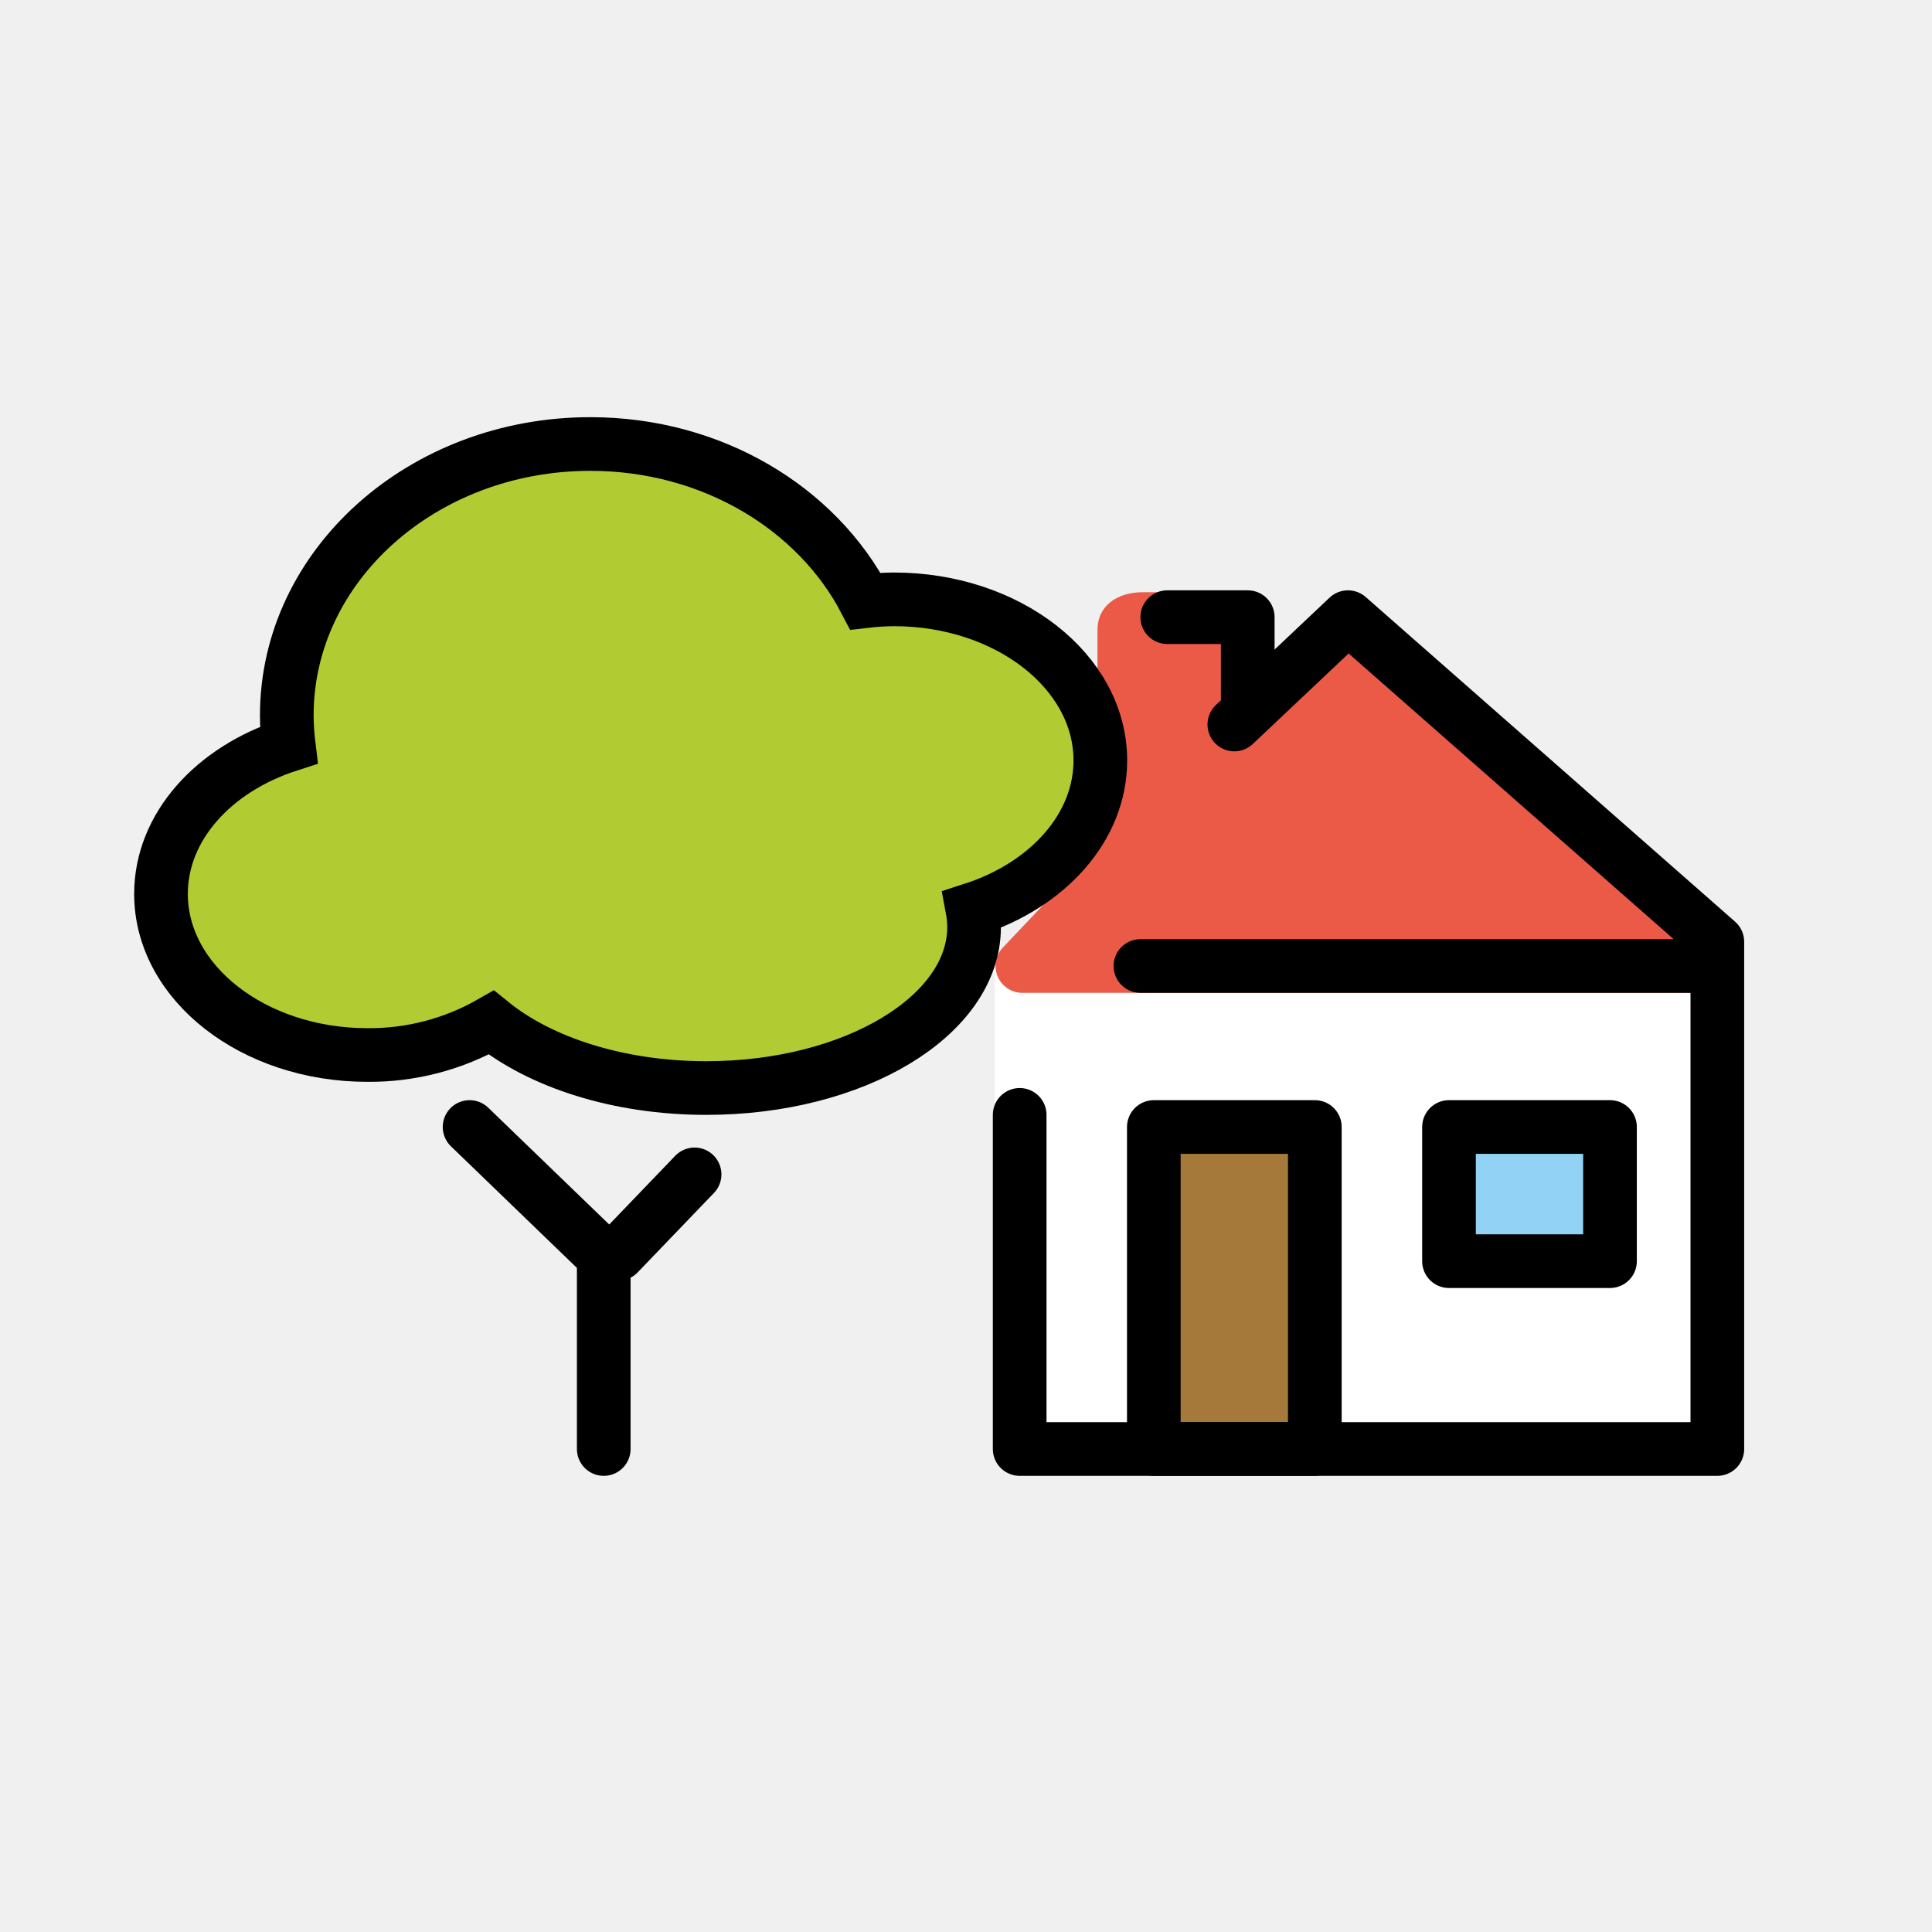
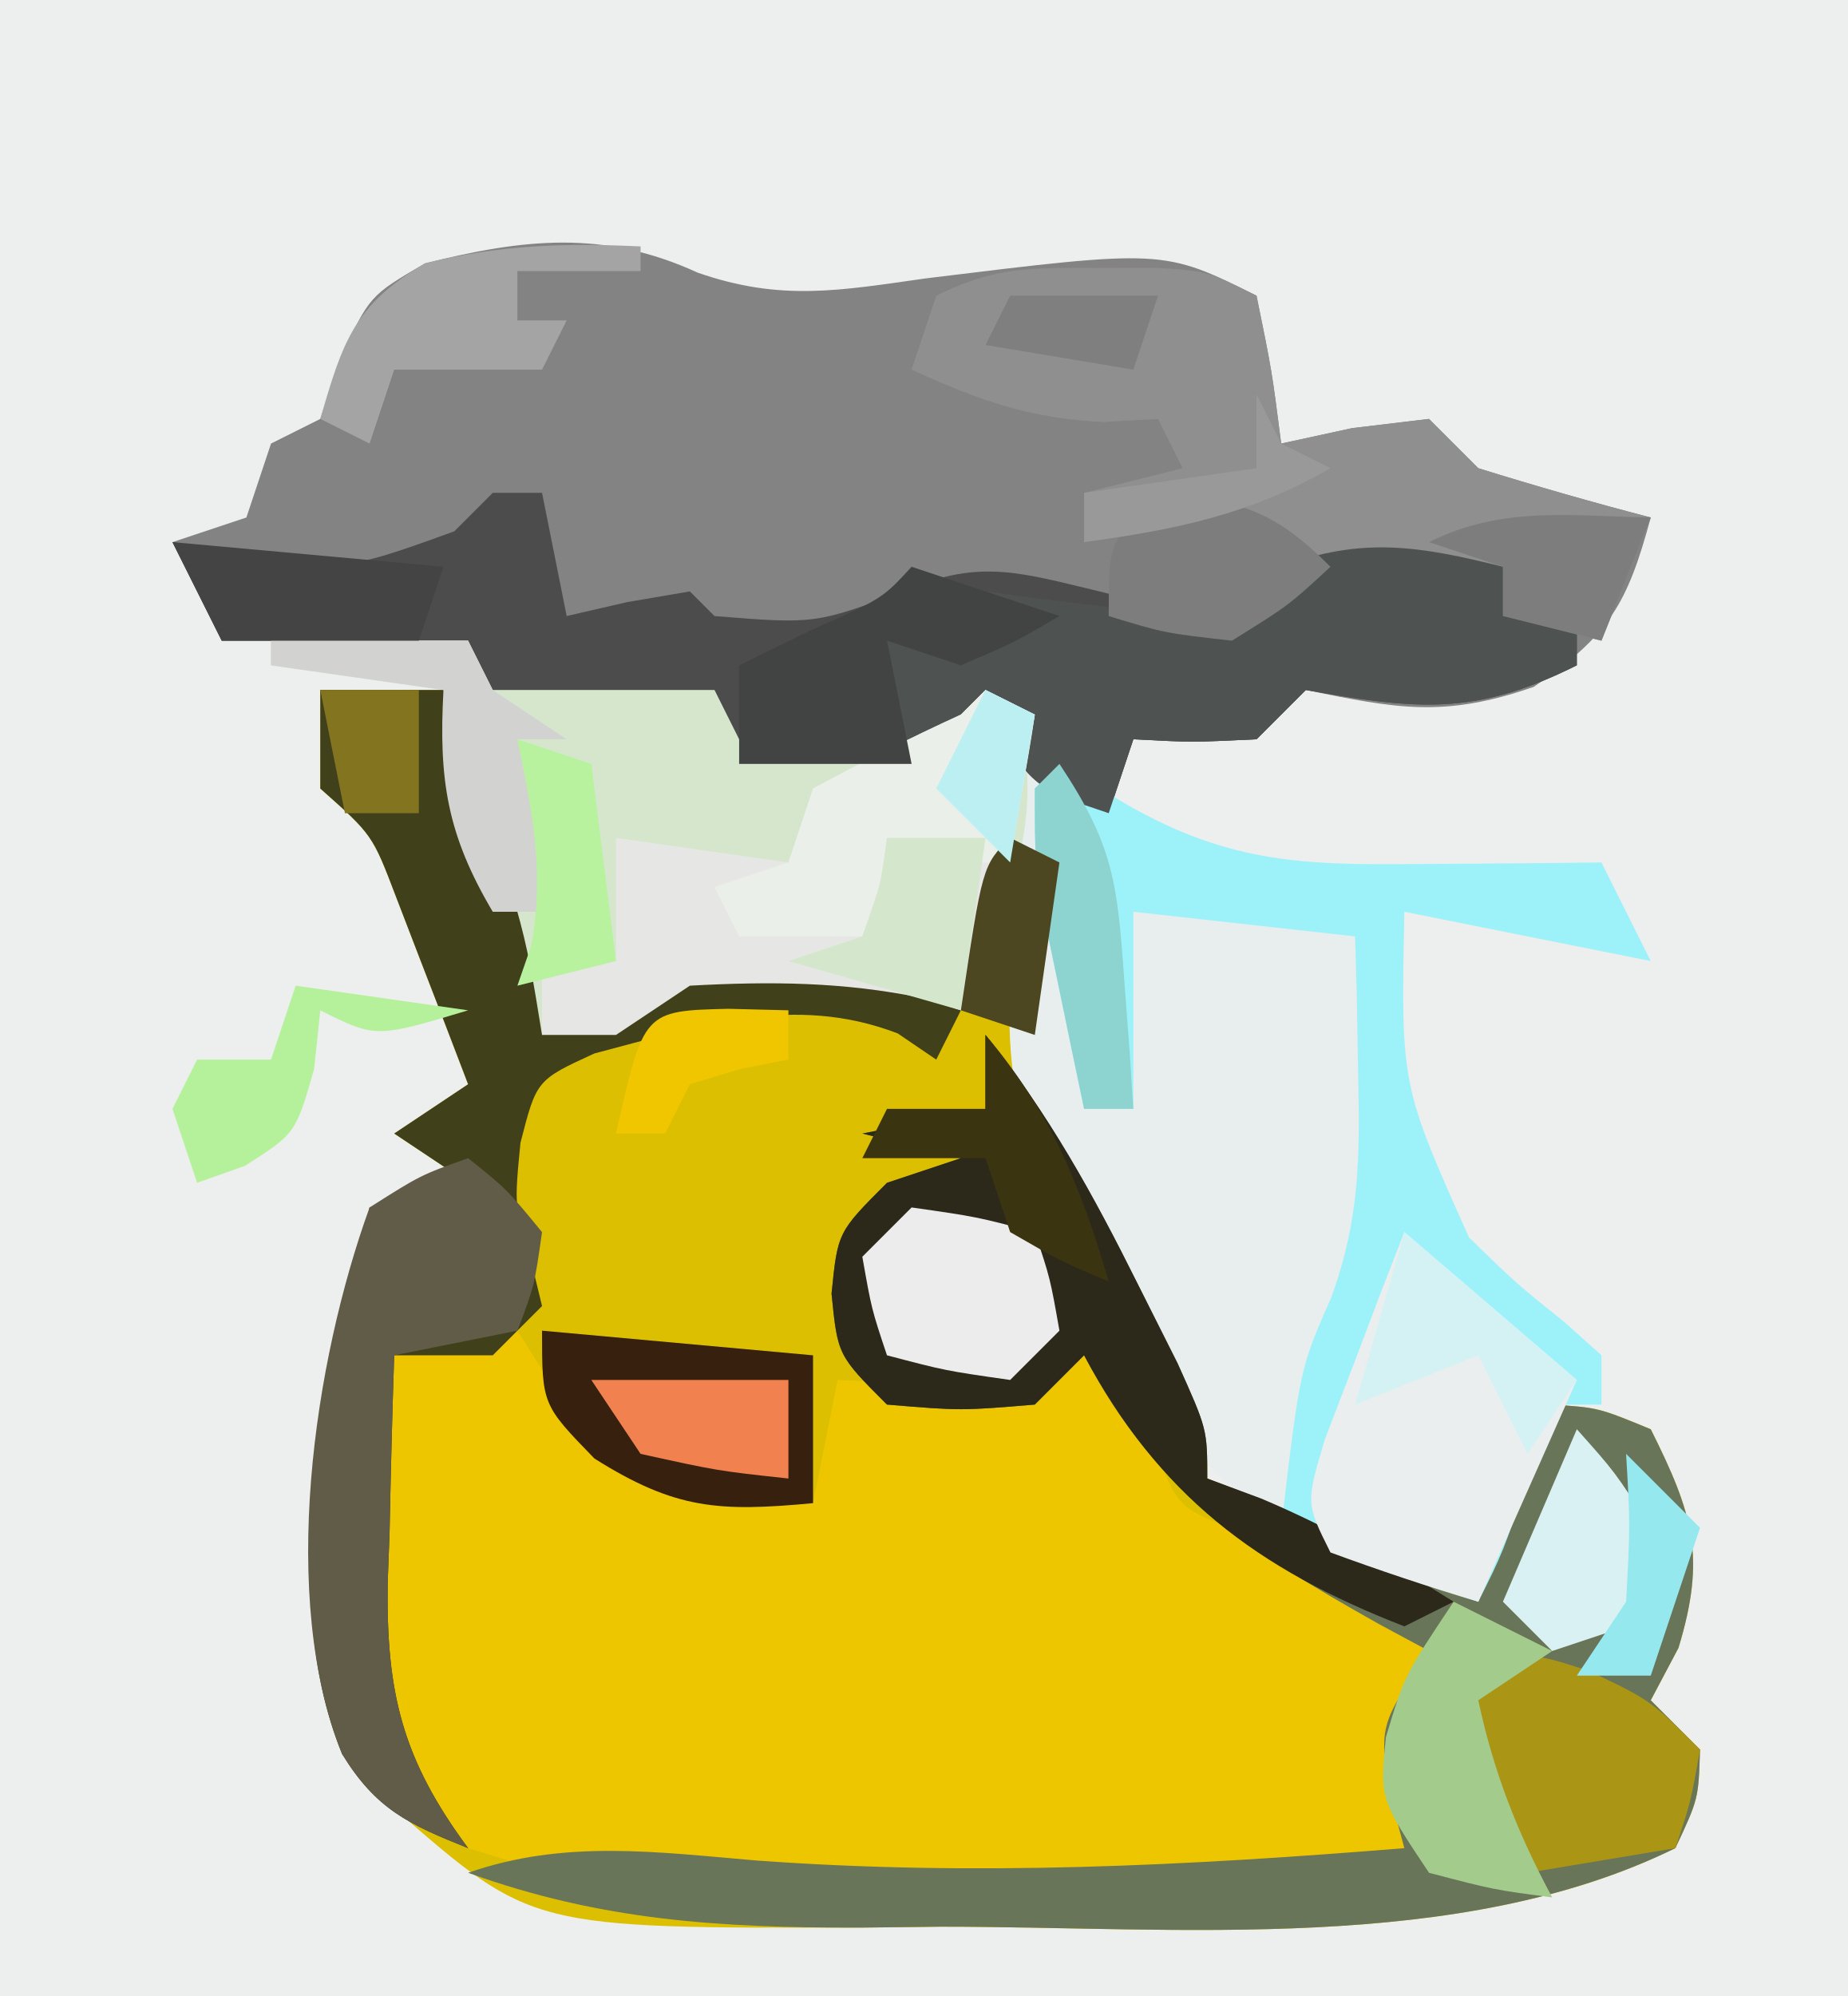
- <svg xmlns="http://www.w3.org/2000/svg" id="emoji" viewBox="0 0 72 72" version="1.1">
-   <g id="color">
-     <rect x="37.075" y="36.053" width="26.884" height="18.114" fill="#FFFFFF" />
-     <polygon fill="#EA5A47" stroke="#EA5A47" stroke-linecap="round" stroke-linejoin="round" stroke-miterlimit="10" stroke-width="2" points="50.235,23.2 38.1,36 63.5,36" />
-     <path fill="#EA5A47" d="M47.3,26l-6.4,6.059v-8.573c0-0.931,0.755-1.416,1.686-1.416h3.028 c0.931,0,1.686,0.485,1.686,1.416C47.3,23.486,47.3,26,47.3,26z" />
-     <rect x="43" y="42" width="6" height="12" fill="#A57939" />
-     <rect x="54" y="42" width="6" height="5" fill="#92D3F5" />
-     <path fill="#B1CC33" d="M41.006,28.339c0-3.312-3.445-6.003-7.694-6.003c-0.355,0.003-0.71,0.025-1.062,0.066 c-1.8-3.455-5.707-5.855-10.25-5.855c-6.248,0-11.312,4.529-11.312,10.114c0.001,0.369,0.025,0.738,0.07,1.104 C7.966,28.666,6,30.81,6,33.314c0,3.312,3.445,6.003,7.694,6.003c1.615,0.014,3.206-0.402,4.614-1.207 c1.818,1.477,4.726,2.438,8.015,2.438c5.511,0,9.978-2.688,9.978-6.003c-0.001-0.219-0.021-0.438-0.061-0.653 C39.036,32.99,41.006,30.845,41.006,28.339z" />
-   </g>
-   <g id="hair" />
-   <g id="skin" />
-   <g id="skin-shadow" />
-   <g id="line">
-     <polyline fill="none" stroke="#000000" stroke-linecap="round" stroke-linejoin="round" stroke-miterlimit="10" stroke-width="2" points="46,27 50.235,23 64,35.098 64,54 38,54 38,41.548" />
-     <rect x="43" y="42" width="6" height="12" fill="none" stroke="#000000" stroke-linecap="round" stroke-linejoin="round" stroke-miterlimit="10" stroke-width="2" />
-     <rect x="54" y="42" width="6" height="5" fill="none" stroke="#000000" stroke-linecap="round" stroke-linejoin="round" stroke-miterlimit="10" stroke-width="2" />
-     <polyline fill="none" stroke="#000000" stroke-linecap="round" stroke-linejoin="round" stroke-miterlimit="10" stroke-width="2" points="43.5,23 46.5,23 46.5,26" />
-     <path fill="none" stroke="#000000" stroke-miterlimit="10" stroke-width="2" d="M31.245,39.34" />
-     <polyline fill="none" stroke="#000000" stroke-linecap="round" stroke-linejoin="round" stroke-width="2" points="22.5,54 22.5,46.827 17.5,42" />
-     <line x1="23.041" x2="25.885" y1="46.727" y2="43.766" fill="none" stroke="#000000" stroke-linecap="round" stroke-linejoin="round" stroke-width="2" />
-     <path fill="none" stroke="#000000" stroke-linecap="round" stroke-miterlimit="10" stroke-width="2" d="M41.006,28.339 c0-3.312-3.445-6.003-7.694-6.003c-0.355,0.003-0.71,0.025-1.062,0.066c-1.8-3.455-5.707-5.855-10.25-5.855 c-6.248,0-11.312,4.529-11.312,10.114c0.001,0.369,0.025,0.738,0.07,1.104C7.966,28.666,6,30.81,6,33.314 c0,3.312,3.445,6.003,7.694,6.003c1.615,0.014,3.206-0.402,4.614-1.207c1.818,1.477,4.726,2.438,8.015,2.438 c5.511,0,9.978-2.688,9.978-6.003c-0.001-0.219-0.021-0.438-0.061-0.653 C39.036,32.99,41.006,30.845,41.006,28.339z" />
-     <line x1="63.5" x2="42.5" y1="36" y2="36" fill="none" stroke="#000000" stroke-linecap="round" stroke-linejoin="round" stroke-miterlimit="10" stroke-width="2" />
-   </g>
+ <svg xmlns="http://www.w3.org/2000/svg" version="1.1" width="75" height="81">
+   <path d="M0 0 C24.75 0 49.5 0 75 0 C75 26.73 75 53.46 75 81 C50.25 81 25.5 81 0 81 C0 54.27 0 27.54 0 0 Z " fill="#EDEEEE" transform="translate(0,0)" />
+   <path d="M0 0 C1.65 0 3.3 0 5 0 C8.26 9.41 8.26 9.41 9 14 C9.846 13.505 10.691 13.01 11.562 12.5 C15.41 10.821 17.845 10.615 22 11 C24.438 12 24.438 12 26 13 C26.33 11.02 26.66 9.04 27 7 C27.99 7 28.98 7 30 7 C29.847 7.571 29.693 8.142 29.535 8.73 C28.07 16.346 30.598 20.948 34.434 27.312 C36 30 36 30 36 32 C36.701 32.268 37.403 32.536 38.125 32.812 C41.165 34.068 44.073 35.502 47 37 C47.309 36.051 47.619 35.102 47.938 34.125 C49 31 49 31 50 29 C51.875 29.125 51.875 29.125 54 30 C55.716 33.432 56.254 35.166 55.125 38.875 C54.754 39.576 54.383 40.278 54 41 C54.66 41.66 55.32 42.32 56 43 C55.938 45 55.938 45 55 47 C46.182 51.328 34.786 50.182 25.188 50.188 C23.568 50.206 23.568 50.206 21.916 50.225 C8.586 50.249 8.586 50.249 3.125 45.5 C-0.552 41.174 -0.346 37.492 0 32 C0.546 28.306 1.235 24.654 2 21 C3.32 20.67 4.64 20.34 6 20 C5.01 19.34 4.02 18.68 3 18 C3.99 17.34 4.98 16.68 6 16 C5.381 14.373 4.755 12.748 4.125 11.125 C3.777 10.22 3.429 9.315 3.07 8.383 C2.115 5.878 2.115 5.878 0 4 C0 2.68 0 1.36 0 0 Z " fill="#DBBF00" transform="translate(13,28)" />
+   <path d="M0 0 C3.386 1.181 5.768 0.727 9.27 0.234 C18.913 -0.95 18.913 -0.95 22.688 0.938 C23.312 4 23.312 4 23.688 6.938 C24.636 6.731 25.585 6.525 26.562 6.312 C28.109 6.127 28.109 6.127 29.688 5.938 C30.348 6.598 31.008 7.258 31.688 7.938 C34.005 8.657 36.338 9.328 38.688 9.938 C37.737 13.454 36.996 14.727 33.938 16.812 C30.29 18.075 28.398 17.696 24.688 16.938 C24.027 17.598 23.367 18.258 22.688 18.938 C20.062 19.062 20.062 19.062 17.688 18.938 C17.192 20.422 17.192 20.422 16.688 21.938 C13.688 20.938 13.688 20.938 11.688 17.938 C11.027 18.598 10.367 19.258 9.688 19.938 C7.812 20.203 7.812 20.203 5.688 20.188 C4.636 20.195 4.636 20.195 3.562 20.203 C1.688 19.938 1.688 19.938 -0.312 17.938 C-3.001 17.668 -5.604 17.85 -8.312 17.938 C-8.643 16.948 -8.973 15.957 -9.312 14.938 C-12.613 14.938 -15.912 14.938 -19.312 14.938 C-19.973 13.617 -20.633 12.297 -21.312 10.938 C-20.323 10.607 -19.332 10.277 -18.312 9.938 C-17.983 8.947 -17.652 7.957 -17.312 6.938 C-16.652 6.607 -15.992 6.277 -15.312 5.938 C-14.91 4.731 -14.91 4.731 -14.5 3.5 C-13.312 0.938 -13.312 0.938 -11.062 -0.375 C-7.071 -1.373 -3.806 -1.749 0 0 Z " fill="#838383" transform="translate(28.3125,11.0625)" />
+   <path d="M0 0 C2 3 2 3 2.812 5.562 C3.779 8.175 3.779 8.175 6.25 9.125 C7.611 9.558 7.611 9.558 9 10 C11.008 10.985 13.009 11.982 15 13 C14.474 13.804 14.474 13.804 13.938 14.625 C12.713 17.728 13.369 19.778 14 23 C-15.5 24.962 -15.5 24.962 -25 22 C-27.585 19.557 -28.826 18.02 -29.426 14.5 C-29.388 13.675 -29.351 12.85 -29.312 12 C-29.278 11.136 -29.243 10.273 -29.207 9.383 C-28.988 6.863 -28.652 4.446 -28 2 C-26.35 1.67 -24.7 1.34 -23 1 C-22.505 1.784 -22.01 2.567 -21.5 3.375 C-18.143 6.9 -15.727 7.133 -11 8 C-10.67 6.35 -10.34 4.7 -10 3 C-7.982 3.098 -5.964 3.195 -3.945 3.293 C-3.303 3.196 -2.661 3.1 -2 3 C-1.34 2.01 -0.68 1.02 0 0 Z " fill="#EDC600" transform="translate(44,53)" />
+   <path d="M0 0 C2.64 0 5.28 0 8 0 C8.33 0.66 8.66 1.32 9 2 C11.97 2 14.94 2 18 2 C18.33 2.66 18.66 3.32 19 4 C20.887 4.062 20.887 4.062 22.812 4.125 C23.52 4.148 24.228 4.171 24.957 4.195 C27.314 4.133 27.314 4.133 30 2 C30.557 2.784 31.114 3.567 31.688 4.375 C34.225 7.256 35.377 7.925 39 9 C41.646 9.137 44.175 9.191 46.812 9.125 C47.505 9.116 48.198 9.107 48.912 9.098 C50.608 9.074 52.304 9.038 54 9 C54.66 10.32 55.32 11.64 56 13 C51.05 12.01 51.05 12.01 46 11 C45.855 18.035 45.855 18.035 48.625 24.219 C50.522 26.068 50.522 26.068 52.504 27.66 C52.998 28.102 53.491 28.544 54 29 C54 29.66 54 30.32 54 31 C53.34 31 52.68 31 52 31 C51.691 31.949 51.381 32.898 51.062 33.875 C50 37 50 37 49 39 C42.334 36.985 38.215 35.155 34.664 28.908 C34.321 28.258 33.978 27.608 33.625 26.938 C33.269 26.272 32.913 25.607 32.547 24.922 C29.806 19.419 29.195 14.993 31 9 C28.898 11.868 28.898 11.868 28 15 C27.484 14.835 26.969 14.67 26.438 14.5 C23.219 13.84 20.277 13.821 17 14 C16.01 14.66 15.02 15.32 14 16 C13.01 16 12.02 16 11 16 C6.408 6.59 6.408 6.59 7 2 C4.69 1.67 2.38 1.34 0 1 C0 0.67 0 0.34 0 0 Z " fill="#E8EDED" transform="translate(11,26)" />
+   <path d="M0 0 C2.554 3.175 4.374 6.481 6.188 10.125 C6.717 11.179 7.247 12.234 7.793 13.32 C9 16 9 16 9 18 C9.701 18.268 10.402 18.536 11.125 18.812 C14.165 20.068 17.073 21.502 20 23 C20.309 22.051 20.619 21.102 20.938 20.125 C22 17 22 17 23 15 C24.875 15.125 24.875 15.125 27 16 C28.716 19.432 29.254 21.166 28.125 24.875 C27.754 25.576 27.383 26.277 27 27 C27.66 27.66 28.32 28.32 29 29 C28.938 31 28.938 31 28 33 C19.182 37.328 7.786 36.182 -1.812 36.188 C-3.432 36.206 -3.432 36.206 -5.084 36.225 C-10.791 36.235 -15.617 35.943 -21 34 C-17.101 32.637 -13.342 33.16 -9.312 33.5 C-0.464 34.149 8.17 33.718 17 33 C16.794 32.237 16.587 31.474 16.375 30.688 C16 28 16 28 18 25 C17.325 24.636 16.649 24.273 15.953 23.898 C10.549 20.853 6.901 18.538 4 13 C3.34 13.66 2.68 14.32 2 15 C-1 15.25 -1 15.25 -4 15 C-6 13 -6 13 -6.25 10.5 C-6 8 -6 8 -4 6 C-3.01 5.67 -2.02 5.34 -1 5 C-2.32 4.67 -3.64 4.34 -5 4 C-3.35 3.67 -1.7 3.34 0 3 C0 2.01 0 1.02 0 0 Z " fill="#687558" transform="translate(40,42)" />
+   <path d="M0 0 C0.66 0 1.32 0 2 0 C2.33 1.65 2.66 3.3 3 5 C4.207 4.722 4.207 4.722 5.438 4.438 C6.706 4.221 6.706 4.221 8 4 C8.33 4.33 8.66 4.66 9 5 C13.099 5.33 13.099 5.33 16.848 3.926 C19.788 2.661 21.546 3.27 24.625 4 C27.446 4.72 27.446 4.72 30 5 C30.66 4.34 31.32 3.68 32 3 C35.575 2.163 37.48 1.827 41 3 C41 3.66 41 4.32 41 5 C41.99 5 42.98 5 44 5 C44 5.66 44 6.32 44 7 C39.855 9.073 37.479 8.796 33 8 C32.34 8.66 31.68 9.32 31 10 C28.375 10.125 28.375 10.125 26 10 C25.67 10.99 25.34 11.98 25 13 C22 12 22 12 20 9 C19.34 9.66 18.68 10.32 18 11 C16.125 11.266 16.125 11.266 14 11.25 C13.299 11.255 12.598 11.26 11.875 11.266 C10 11 10 11 8 9 C5.312 8.73 2.709 8.913 0 9 C-0.33 8.01 -0.66 7.02 -1 6 C-4.3 6 -7.6 6 -11 6 C-11.66 4.68 -12.32 3.36 -13 2 C-12.397 2.107 -11.793 2.214 -11.172 2.324 C-6.166 3.227 -6.166 3.227 -1.562 1.562 C-1.047 1.047 -0.531 0.531 0 0 Z " fill="#4C4C4C" transform="translate(20,20)" />
+   <path d="M0 0 C2.64 0 5.28 0 8 0 C8.33 0.66 8.66 1.32 9 2 C11.97 2 14.94 2 18 2 C18.33 2.66 18.66 3.32 19 4 C20.887 4.062 20.887 4.062 22.812 4.125 C23.52 4.148 24.228 4.171 24.957 4.195 C27.314 4.133 27.314 4.133 30 2 C31.711 6.976 30.009 10.426 28 15 C27.413 14.839 26.827 14.678 26.223 14.512 C23.085 13.789 20.207 13.825 17 14 C16.01 14.66 15.02 15.32 14 16 C13.01 16 12.02 16 11 16 C6.408 6.59 6.408 6.59 7 2 C4.69 1.67 2.38 1.34 0 1 C0 0.67 0 0.34 0 0 Z " fill="#D5E6CD" transform="translate(11,26)" />
+   <path d="M0 0 C0.784 0.474 1.567 0.949 2.375 1.438 C6.668 3.993 9.711 4.121 14.625 4.062 C15.331 4.058 16.038 4.053 16.766 4.049 C18.51 4.037 20.255 4.019 22 4 C22.66 5.32 23.32 6.64 24 8 C20.7 7.34 17.4 6.68 14 6 C13.855 13.035 13.855 13.035 16.625 19.219 C18.522 21.068 18.522 21.068 20.504 22.66 C20.998 23.102 21.491 23.544 22 24 C22 24.66 22 25.32 22 26 C21.34 26 20.68 26 20 26 C19.691 26.949 19.381 27.898 19.062 28.875 C18 32 18 32 17 34 C11.25 32.125 11.25 32.125 9 31 C9.759 24.547 9.759 24.547 11.031 21.656 C12.178 18.512 12.198 16.024 12.125 12.688 C12.107 11.619 12.089 10.55 12.07 9.449 C12.047 8.641 12.024 7.833 12 7 C9.03 6.67 6.06 6.34 3 6 C3 8.64 3 11.28 3 14 C2.34 14 1.68 14 1 14 C0.663 12.397 0.331 10.792 0 9.188 C-0.186 8.294 -0.371 7.401 -0.562 6.48 C-1 4 -1 4 -1 1 C-0.67 0.67 -0.34 0.34 0 0 Z " fill="#9DF2F9" transform="translate(43,31)" />
+   <path d="M0 0 C1.65 0 3.3 0 5 0 C8.26 9.41 8.26 9.41 9 14 C9.846 13.505 10.691 13.01 11.562 12.5 C15.41 10.821 17.845 10.615 22 11 C24.438 12 24.438 12 26 13 C25.67 13.66 25.34 14.32 25 15 C24.484 14.649 23.969 14.299 23.438 13.938 C19.216 12.314 15.374 13.642 11.125 14.75 C8.778 15.828 8.778 15.828 8.125 18.375 C7.873 20.952 7.873 20.952 8.562 23.188 C8.707 23.786 8.851 24.384 9 25 C8.34 25.66 7.68 26.32 7 27 C5.68 27 4.36 27 3 27 C2.919 29.397 2.859 31.79 2.812 34.188 C2.787 34.861 2.762 35.535 2.736 36.229 C2.671 40.709 3.333 43.394 6 47 C3.587 46.035 2.26 45.425 0.883 43.176 C-1.904 36.307 0.543 27.958 2 21 C3.32 20.67 4.64 20.34 6 20 C5.01 19.34 4.02 18.68 3 18 C3.99 17.34 4.98 16.68 6 16 C5.381 14.373 4.755 12.748 4.125 11.125 C3.777 10.22 3.429 9.315 3.07 8.383 C2.115 5.878 2.115 5.878 0 4 C0 2.68 0 1.36 0 0 Z " fill="#40401B" transform="translate(13,28)" />
+   <path d="M0 0 C1.191 -0.004 1.191 -0.004 2.406 -0.008 C4.5 0.125 4.5 0.125 6.5 1.125 C7.125 4.188 7.125 4.188 7.5 7.125 C8.449 6.919 9.398 6.713 10.375 6.5 C11.922 6.314 11.922 6.314 13.5 6.125 C14.16 6.785 14.82 7.445 15.5 8.125 C17.818 8.844 20.151 9.516 22.5 10.125 C21.84 11.775 21.18 13.425 20.5 15.125 C19.18 14.795 17.86 14.465 16.5 14.125 C16.5 13.465 16.5 12.805 16.5 12.125 C15.428 12.166 14.355 12.207 13.25 12.25 C9.5 12.125 9.5 12.125 7.438 11.062 C4.607 9.693 2.485 10.447 -0.5 11.125 C-0.5 10.465 -0.5 9.805 -0.5 9.125 C0.82 8.795 2.14 8.465 3.5 8.125 C3.17 7.465 2.84 6.805 2.5 6.125 C1.417 6.187 1.417 6.187 0.312 6.25 C-2.707 6.116 -4.769 5.373 -7.5 4.125 C-7.17 3.135 -6.84 2.145 -6.5 1.125 C-4.134 -0.058 -2.632 -0.009 0 0 Z " fill="#8F8F8F" transform="translate(44.5,10.875)" />
+   <path d="M0 0 C0 0.66 0 1.32 0 2 C0.99 2 1.98 2 3 2 C3 2.66 3 3.32 3 4 C-1.145 6.073 -3.521 5.796 -8 5 C-8.66 5.66 -9.32 6.32 -10 7 C-12.625 7.125 -12.625 7.125 -15 7 C-15.33 7.99 -15.66 8.98 -16 10 C-19 9 -19 9 -21 6 C-21.99 6.66 -22.98 7.32 -24 8 C-24.33 6.35 -24.66 4.7 -25 3 C-23.35 3 -21.7 3 -20 3 C-20.33 2.34 -20.66 1.68 -21 1 C-19.952 1.143 -19.952 1.143 -18.883 1.289 C-17.973 1.4 -17.063 1.511 -16.125 1.625 C-14.768 1.799 -14.768 1.799 -13.383 1.977 C-12.596 1.984 -11.81 1.992 -11 2 C-10.34 1.34 -9.68 0.68 -9 0 C-5.73 -1.241 -3.35 -0.838 0 0 Z " fill="#4E5352" transform="translate(61,23)" />
+   <path d="M0 0 C2.554 3.175 4.374 6.481 6.188 10.125 C6.717 11.179 7.247 12.234 7.793 13.32 C9 16 9 16 9 18 C9.722 18.268 10.444 18.536 11.188 18.812 C13.976 19.99 16.441 21.391 19 23 C18.34 23.33 17.68 23.66 17 24 C10.981 21.665 7.03 18.665 4 13 C3.34 13.66 2.68 14.32 2 15 C-1 15.25 -1 15.25 -4 15 C-6 13 -6 13 -6.25 10.5 C-6 8 -6 8 -4 6 C-3.01 5.67 -2.02 5.34 -1 5 C-2.32 4.67 -3.64 4.34 -5 4 C-3.35 3.67 -1.7 3.34 0 3 C0 2.01 0 1.02 0 0 Z " fill="#2C291A" transform="translate(40,42)" />
+   <path d="M0 0 C0.66 0.33 1.32 0.66 2 1 C1.401 5.195 0.425 9.01 -1 13 C-1.516 12.835 -2.031 12.67 -2.562 12.5 C-5.781 11.84 -8.723 11.821 -12 12 C-12.99 12.66 -13.98 13.32 -15 14 C-15.99 14 -16.98 14 -18 14 C-18 13.01 -18 12.02 -18 11 C-17.01 11 -16.02 11 -15 11 C-15 9.35 -15 7.7 -15 6 C-12.69 6.33 -10.38 6.66 -8 7 C-7.67 6.01 -7.34 5.02 -7 4 C-5.034 2.935 -3.033 1.932 -1 1 C-0.67 0.67 -0.34 0.34 0 0 Z " fill="#E6E7E5" transform="translate(40,28)" />
+   <path d="M0 0 C2.31 1.98 4.62 3.96 7 6 C5.68 8.97 4.36 11.94 3 15 C0.98 14.398 -1.021 13.727 -3 13 C-4 11 -4 11 -3.223 8.398 C-2.84 7.401 -2.457 6.403 -2.062 5.375 C-1.682 4.372 -1.302 3.369 -0.91 2.336 C-0.61 1.565 -0.309 0.794 0 0 Z " fill="#EBEEEE" transform="translate(57,50)" />
+   <path d="M0 0 C1.562 1.25 1.562 1.25 3 3 C2.688 5.188 2.688 5.188 2 7 C0.35 7.33 -1.3 7.66 -3 8 C-3.081 10.397 -3.141 12.79 -3.188 15.188 C-3.213 15.861 -3.238 16.535 -3.264 17.229 C-3.329 21.709 -2.667 24.394 0 28 C-2.413 27.035 -3.74 26.425 -5.117 24.176 C-7.69 17.835 -6.269 8.261 -4 2 C-1.922 0.684 -1.922 0.684 0 0 Z " fill="#615C48" transform="translate(19,47)" />
+   <path d="M0 0 C2.5 1.188 2.5 1.188 4.5 3.188 C4.125 5.312 4.125 5.312 3.5 7.188 C1.52 7.518 -0.46 7.848 -2.5 8.188 C-4.062 6.438 -4.062 6.438 -5.5 4.188 C-5.312 2 -5.312 2 -4.5 0.188 C-2.5 -0.812 -2.5 -0.812 0 0 Z " fill="#AA9515" transform="translate(64.5,67.8125)" />
+   <path d="M0 0 C3.63 0.33 7.26 0.66 11 1 C11 2.98 11 4.96 11 7 C7.186 7.355 5.416 7.262 2.125 5.188 C0 3 0 3 0 0 Z " fill="#37210E" transform="translate(22,54)" />
+   <path d="M0 0 C0.66 0.33 1.32 0.66 2 1 C1.67 2.98 1.34 4.96 1 7 C-0.65 7 -2.3 7 -4 7 C-4.33 7.99 -4.66 8.98 -5 10 C-6.65 10 -8.3 10 -10 10 C-10.33 9.34 -10.66 8.68 -11 8 C-10.01 7.67 -9.02 7.34 -8 7 C-7.67 6.01 -7.34 5.02 -7 4 C-5.034 2.935 -3.033 1.932 -1 1 C-0.67 0.67 -0.34 0.34 0 0 Z " fill="#EAEFEA" transform="translate(40,28)" />
+   <path d="M0 0 C1.98 0.66 3.96 1.32 6 2 C4.188 3.062 4.188 3.062 2 4 C1.01 3.67 0.02 3.34 -1 3 C-0.67 4.65 -0.34 6.3 0 8 C-2.31 8 -4.62 8 -7 8 C-7 6.68 -7 5.36 -7 4 C-6.031 3.526 -5.061 3.051 -4.062 2.562 C-1.195 1.298 -1.195 1.298 0 0 Z " fill="#424343" transform="translate(37,23)" />
+   <path d="M0 0 C2.625 0.375 2.625 0.375 5 1 C5.625 2.875 5.625 2.875 6 5 C5.34 5.66 4.68 6.32 4 7 C1.375 6.625 1.375 6.625 -1 6 C-1.625 4.125 -1.625 4.125 -2 2 C-1.34 1.34 -0.68 0.68 0 0 Z " fill="#ECECEC" transform="translate(37,49)" />
+   <path d="M0 0 C1.32 0.66 2.64 1.32 4 2 C3.01 2.66 2.02 3.32 1 4 C1.628 6.929 2.586 9.361 4 12 C1.625 11.688 1.625 11.688 -1 11 C-3 8 -3 8 -2.75 5.5 C-2 3 -2 3 0 0 Z " fill="#A3CB8C" transform="translate(59,65)" />
+   <path d="M0 0 C2.64 0 5.28 0 8 0 C8.33 0.66 8.66 1.32 9 2 C9.99 2.66 10.98 3.32 12 4 C11.34 4 10.68 4 10 4 C10.66 6.31 11.32 8.62 12 11 C11.01 11 10.02 11 9 11 C7.142 7.865 6.799 5.625 7 2 C4.69 1.67 2.38 1.34 0 1 C0 0.67 0 0.34 0 0 Z " fill="#D2D3D1" transform="translate(11,26)" />
+   <path d="M0 0 C3.297 0.33 4.623 0.623 7 3 C5.312 4.562 5.312 4.562 3 6 C0.25 5.688 0.25 5.688 -2 5 C-2 2 -2 2 0 0 Z " fill="#7D7D7D" transform="translate(47,20)" />
+   <path d="M0 0 C0 0.33 0 0.66 0 1 C-1.65 1 -3.3 1 -5 1 C-5 1.66 -5 2.32 -5 3 C-4.34 3 -3.68 3 -3 3 C-3.33 3.66 -3.66 4.32 -4 5 C-5.98 5 -7.96 5 -10 5 C-10.33 5.99 -10.66 6.98 -11 8 C-11.66 7.67 -12.32 7.34 -13 7 C-12.095 3.872 -11.619 2.361 -8.75 0.688 C-5.734 -0.066 -3.097 -0.144 0 0 Z " fill="#A4A4A4" transform="translate(26,10)" />
+   <path d="M0 0 C1.32 0 2.64 0 4 0 C3.67 2.31 3.34 4.62 3 7 C0.69 6.34 -1.62 5.68 -4 5 C-3.01 4.67 -2.02 4.34 -1 4 C-0.267 1.985 -0.267 1.985 0 0 Z " fill="#D4E6CB" transform="translate(36,34)" />
+   <path d="M0 0 C1.562 1.75 1.562 1.75 3 4 C2.875 6.188 2.875 6.188 2 8 C1.01 8.33 0.02 8.66 -1 9 C-1.66 8.34 -2.32 7.68 -3 7 C-2.01 4.69 -1.02 2.38 0 0 Z " fill="#DAF1F3" transform="translate(64,58)" />
+   <path d="M0 0 C2.31 0.33 4.62 0.66 7 1 C3.25 2.125 3.25 2.125 1 1 C0.917 1.784 0.835 2.567 0.75 3.375 C0 6 0 6 -2.062 7.312 C-2.702 7.539 -3.341 7.766 -4 8 C-4.33 7.01 -4.66 6.02 -5 5 C-4.67 4.34 -4.34 3.68 -4 3 C-3.01 3 -2.02 3 -1 3 C-0.67 2.01 -0.34 1.02 0 0 Z " fill="#B5F19B" transform="translate(12,40)" />
+   <path d="M0 0 C3.63 0.33 7.26 0.66 11 1 C10.67 1.99 10.34 2.98 10 4 C7.36 4 4.72 4 2 4 C1.34 2.68 0.68 1.36 0 0 Z " fill="#444444" transform="translate(7,22)" />
+   <path d="M0 0 C2.645 3.125 3.844 6.088 5 10 C3.062 9.188 3.062 9.188 1 8 C0.67 7.01 0.34 6.02 0 5 C-1.65 5 -3.3 5 -5 5 C-4.67 4.34 -4.34 3.68 -4 3 C-2.68 3 -1.36 3 0 3 C0 2.01 0 1.02 0 0 Z " fill="#3B3410" transform="translate(40,42)" />
+   <path d="M0 0 C2.19 3.285 2.353 4.831 2.625 8.688 C2.7 9.681 2.775 10.675 2.852 11.699 C2.901 12.458 2.95 13.218 3 14 C2.34 14 1.68 14 1 14 C0.663 12.397 0.331 10.792 0 9.188 C-0.186 8.294 -0.371 7.401 -0.562 6.48 C-1 4 -1 4 -1 1 C-0.67 0.67 -0.34 0.34 0 0 Z " fill="#8DD4D0" transform="translate(43,31)" />
+   <path d="M0 0 C0.99 0.33 1.98 0.66 3 1 C3.33 3.64 3.66 6.28 4 9 C2.68 9.33 1.36 9.66 0 10 C0.186 9.464 0.371 8.928 0.562 8.375 C1.114 5.38 0.606 2.963 0 0 Z " fill="#B8F29F" transform="translate(21,30)" />
+   <path d="M0 0 C-0.66 1.65 -1.32 3.3 -2 5 C-3.32 4.67 -4.64 4.34 -6 4 C-6 3.34 -6 2.68 -6 2 C-6.99 1.67 -7.98 1.34 -9 1 C-6.043 -0.478 -3.258 -0.06 0 0 Z " fill="#7D7D7D" transform="translate(67,21)" />
+   <path d="M0 0 C2.64 0 5.28 0 8 0 C8 1.32 8 2.64 8 4 C5.125 3.688 5.125 3.688 2 3 C1.34 2.01 0.68 1.02 0 0 Z " fill="#F28150" transform="translate(24,56)" />
+   <path d="M0 0 C2.31 1.98 4.62 3.96 7 6 C6.01 7.485 6.01 7.485 5 9 C4.34 7.68 3.68 6.36 3 5 C1.35 5.66 -0.3 6.32 -2 7 C-1.34 4.69 -0.68 2.38 0 0 Z " fill="#D4F2F4" transform="translate(57,50)" />
+   <path d="M0 0 C0.66 0.33 1.32 0.66 2 1 C1.67 3.31 1.34 5.62 1 8 C0.01 7.67 -0.98 7.34 -2 7 C-1.125 1.125 -1.125 1.125 0 0 Z " fill="#4C4720" transform="translate(41,34)" />
+   <path d="M0 0 C1.32 0 2.64 0 4 0 C4 1.65 4 3.3 4 5 C3.01 5 2.02 5 1 5 C0.67 3.35 0.34 1.7 0 0 Z " fill="#83741F" transform="translate(13,28)" />
+   <path d="M0 0 C1.207 0.031 1.207 0.031 2.438 0.062 C2.438 0.723 2.438 1.383 2.438 2.062 C1.798 2.186 1.159 2.31 0.5 2.438 C-0.181 2.644 -0.861 2.85 -1.562 3.062 C-1.893 3.723 -2.223 4.383 -2.562 5.062 C-3.223 5.062 -3.882 5.062 -4.562 5.062 C-3.438 0.084 -3.438 0.084 0 0 Z " fill="#EFC600" transform="translate(29.5625,40.9375)" />
+   <path d="M0 0 C0.33 0.66 0.66 1.32 1 2 C1.66 2.33 2.32 2.66 3 3 C-0.265 4.884 -3.281 5.493 -7 6 C-7 5.34 -7 4.68 -7 4 C-3.535 3.505 -3.535 3.505 0 3 C0 2.01 0 1.02 0 0 Z " fill="#999999" transform="translate(51,16)" />
+   <path d="M0 0 C0.99 0.99 1.98 1.98 3 3 C2.34 4.98 1.68 6.96 1 9 C0.01 9 -0.98 9 -2 9 C-1.34 8.01 -0.68 7.02 0 6 C0.167 2.875 0.167 2.875 0 0 Z " fill="#96E8EF" transform="translate(66,59)" />
+   <path d="M0 0 C0.66 0.33 1.32 0.66 2 1 C1.67 2.98 1.34 4.96 1 7 C0.01 6.01 -0.98 5.02 -2 4 C-1.34 2.68 -0.68 1.36 0 0 Z " fill="#BCEFF2" transform="translate(40,28)" />
+   <path d="M0 0 C1.98 0 3.96 0 6 0 C5.67 0.99 5.34 1.98 5 3 C2.03 2.505 2.03 2.505 -1 2 C-0.67 1.34 -0.34 0.68 0 0 Z " fill="#7F7F7F" transform="translate(41,12)" />
</svg>
